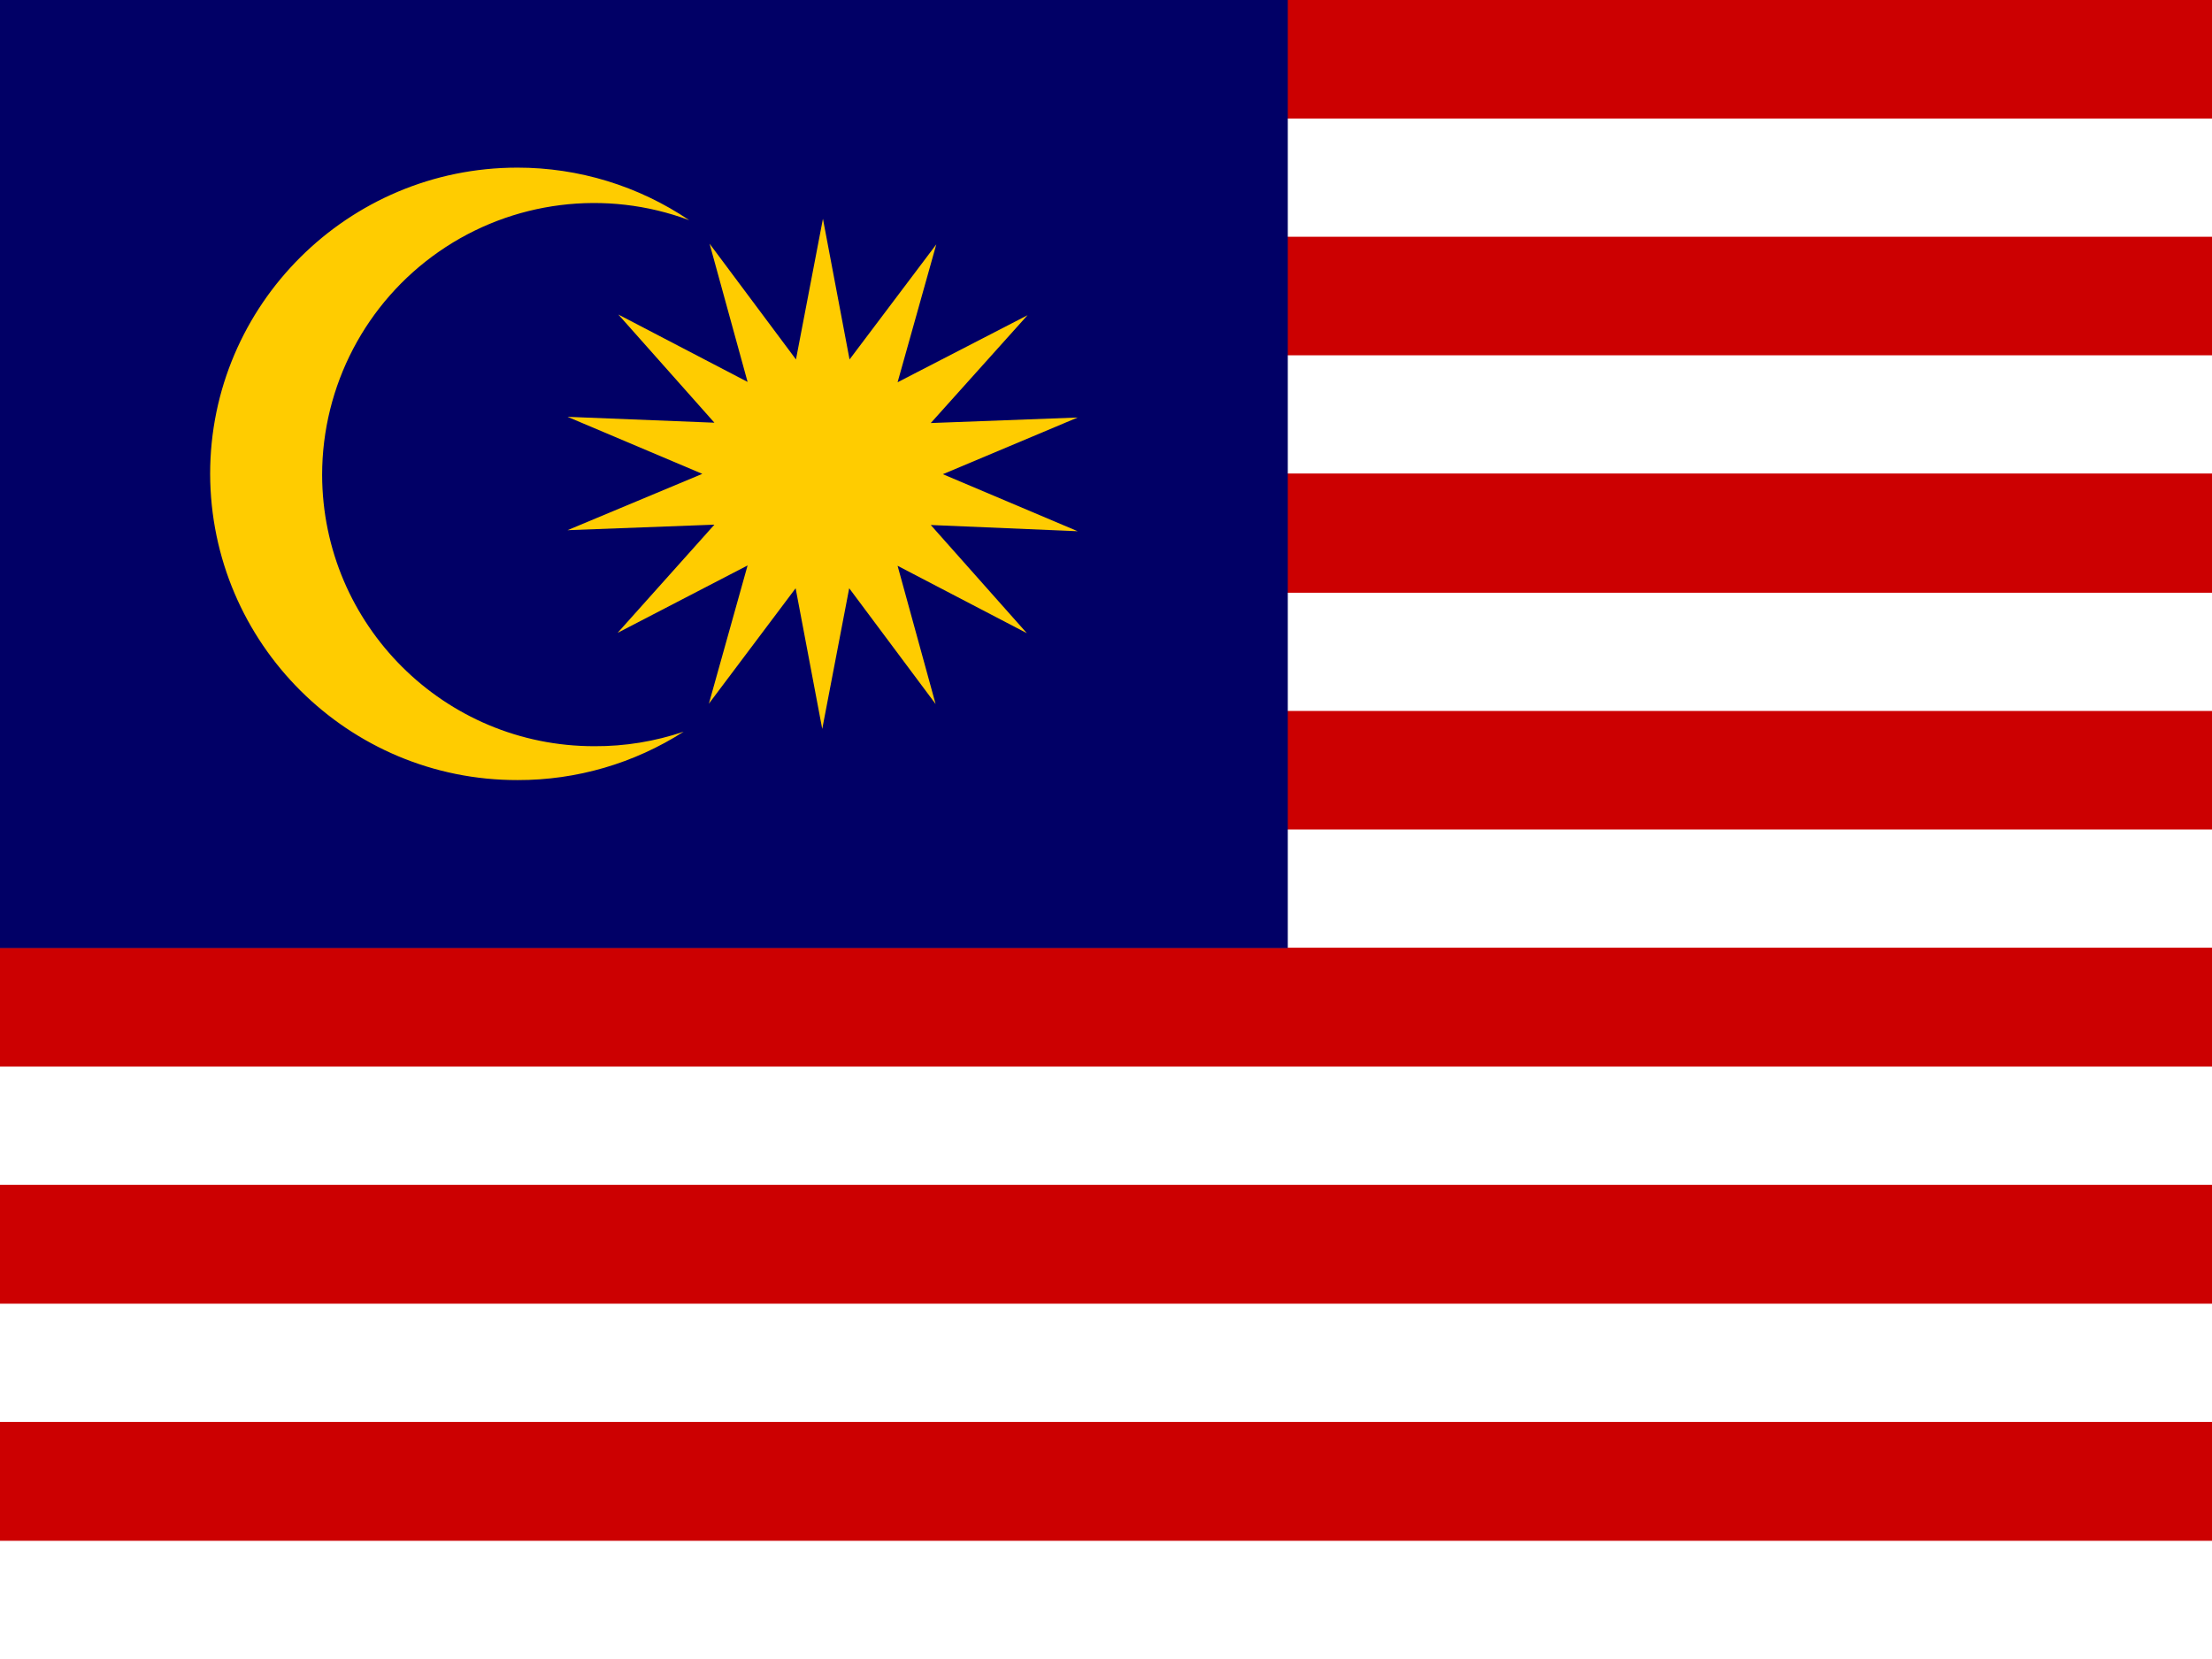
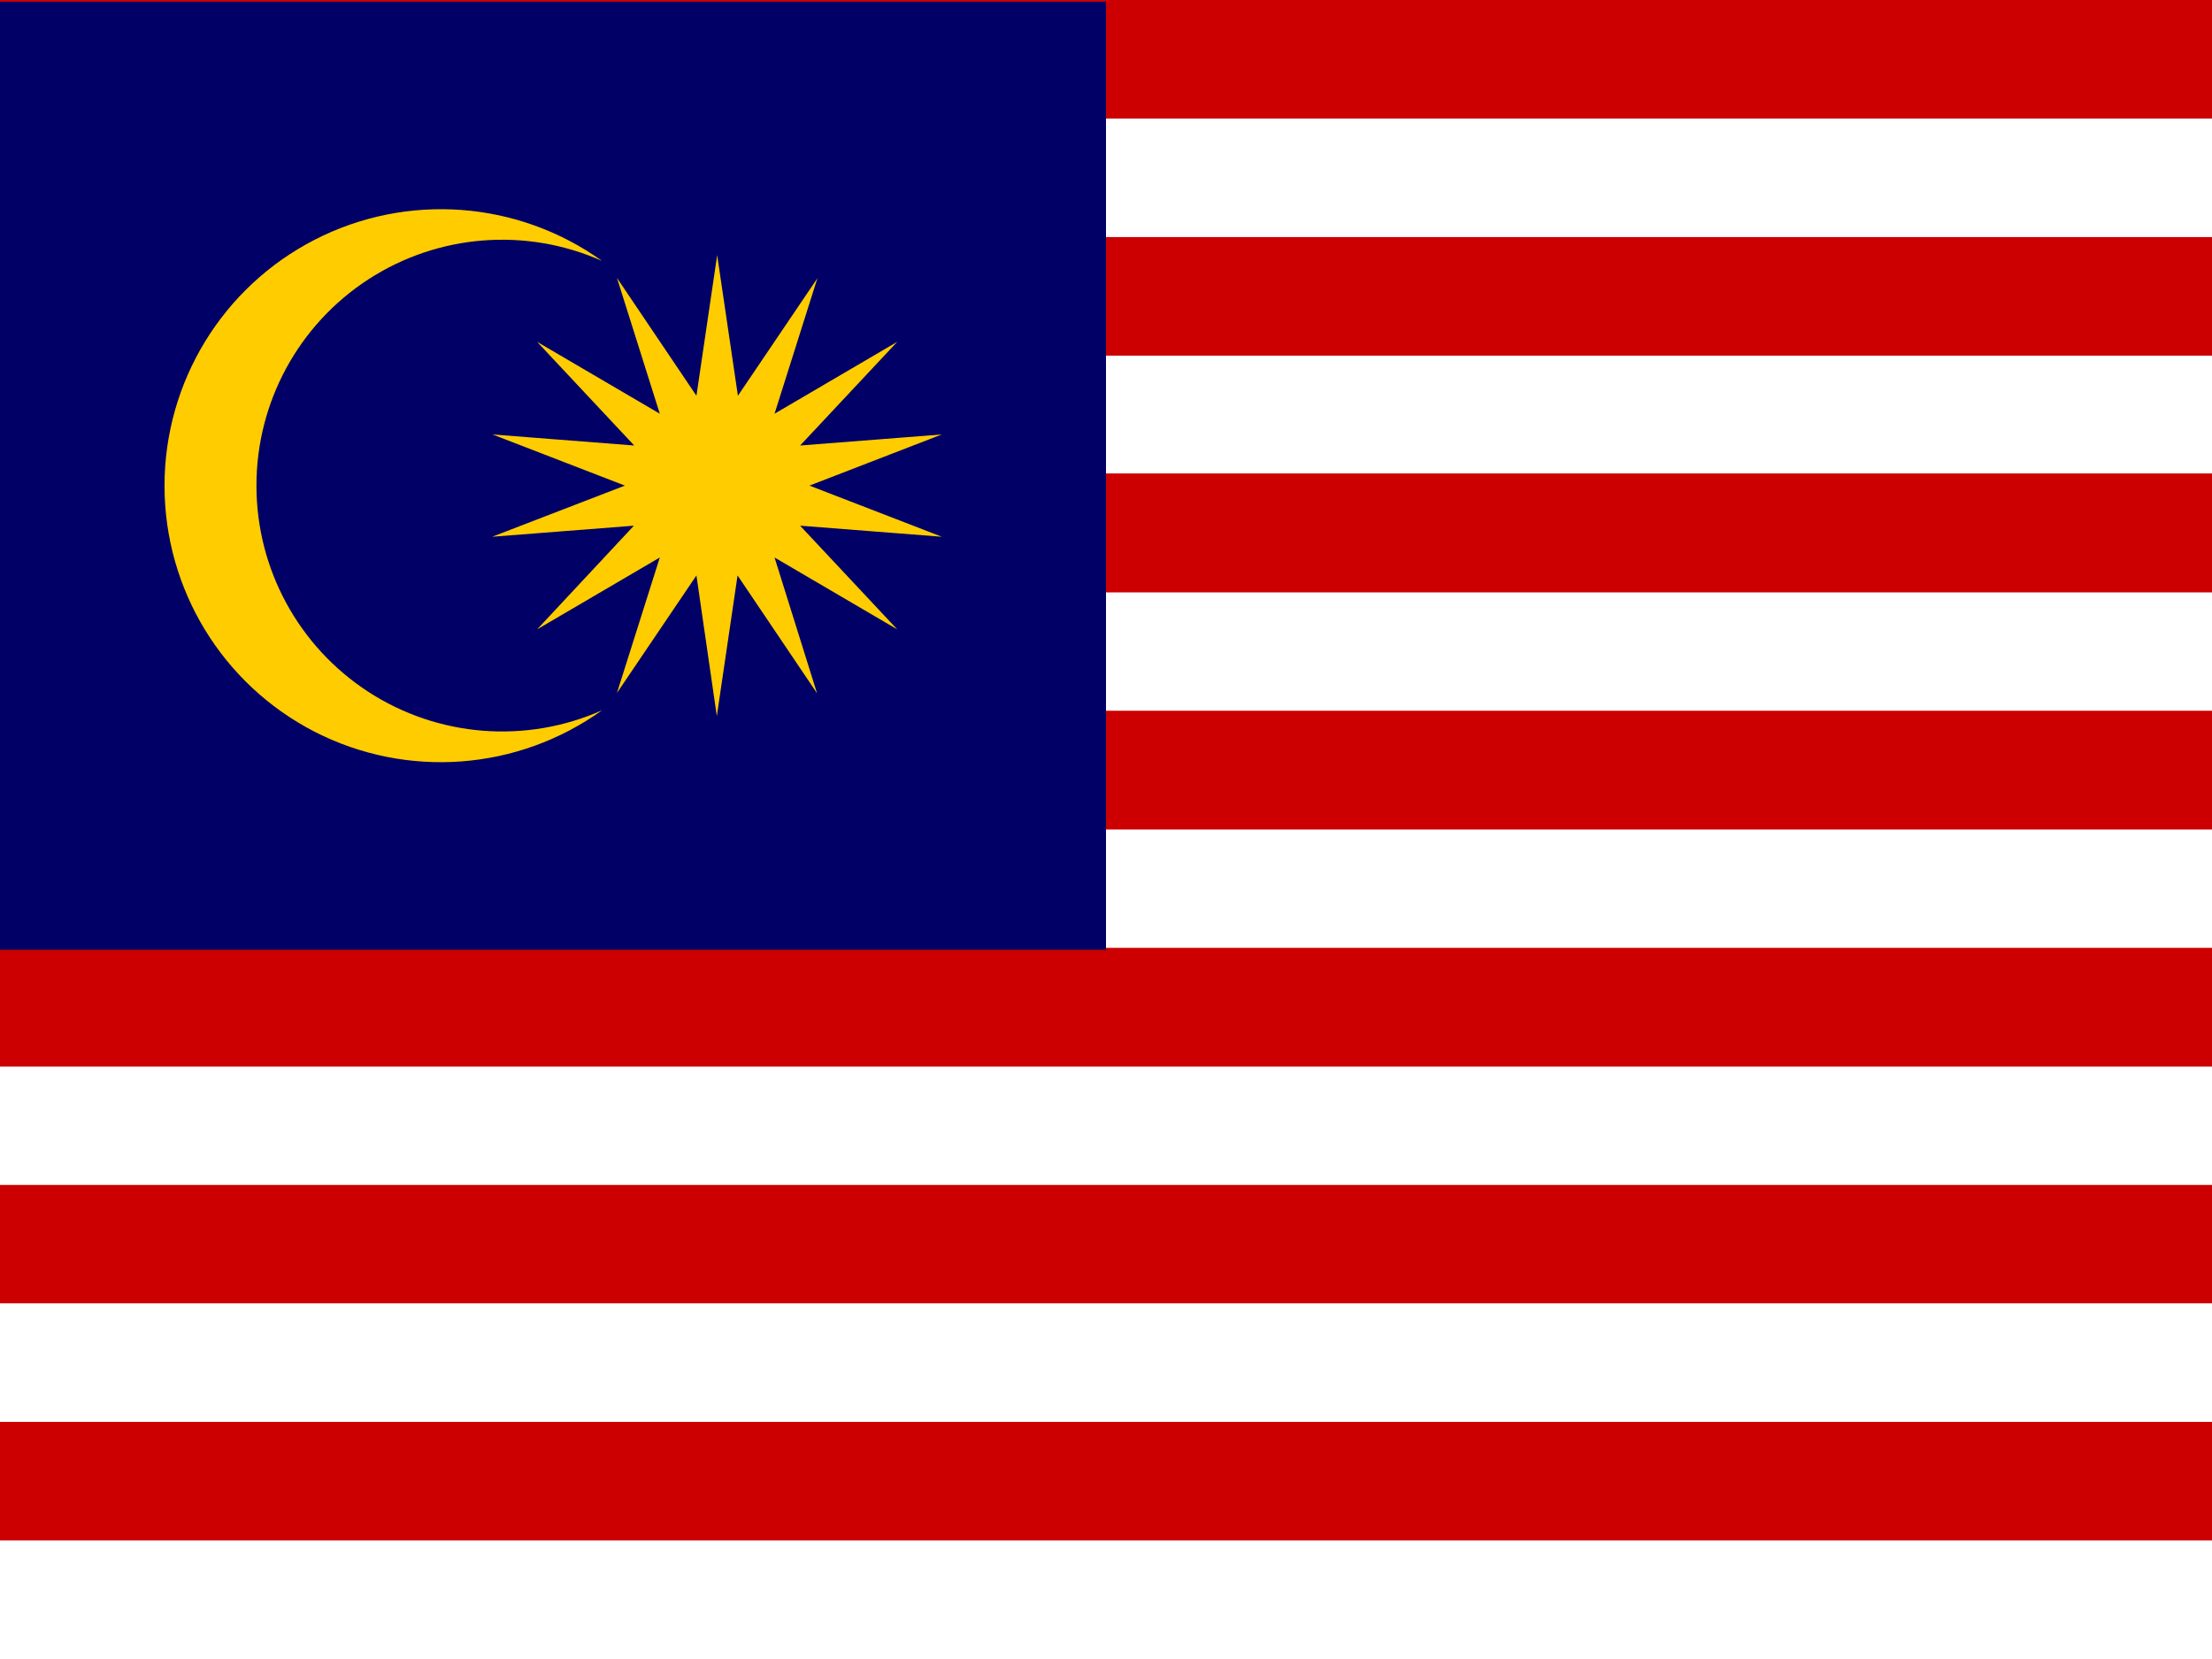
- <svg xmlns="http://www.w3.org/2000/svg" xmlns:xlink="http://www.w3.org/1999/xlink" id="flag-icon-css-my" viewBox="0 0 640 480">
-   <path fill="#cc0001" d="M0 0h640v480H0z" />
-   <path id="a" fill="#fff" d="M0 445.8h640V480H0z" />
-   <use width="100%" height="100%" transform="translate(0 -68.6)" xlink:href="#a" />
-   <use width="100%" height="100%" transform="translate(0 -137.2)" xlink:href="#a" />
-   <use width="100%" height="100%" transform="translate(0 -205.8)" xlink:href="#a" />
-   <use width="100%" height="100%" transform="translate(0 -274.3)" xlink:href="#a" />
-   <use width="100%" height="100%" transform="translate(0 -343)" xlink:href="#a" />
-   <use width="100%" height="100%" transform="translate(0 -411.5)" xlink:href="#a" />
-   <path fill="#010066" d="M0 0h372.6v274.3H0z" />
-   <g fill="#fc0">
-     <path d="M149.7 48.5c-49 0-88.9 39.7-88.9 88.6a88.8 88.8 0 0089 88.6 88.7 88.7 0 0048-14 78.9 78.9 0 01-25.8 4.2 78.7 78.7 0 01-78.8-78.5 78.7 78.7 0 01106.2-73.7 88.7 88.7 0 00-49.7-15.2z" />
-     <path d="M297.1 183.2l-37.4-19.5 11 40-25-33.5-7.8 40.7-7.7-40.7-25.1 33.4 11.2-40-37.6 19.5 28-31.3-42.5 1.6 39-16.3-39-16.5 42.5 1.7L178.9 91l37.4 19.5-11-40 25 33.5 7.8-40.7 7.7 40.7 25.1-33.3-11.2 39.9 37.6-19.4-28 31.2 42.5-1.6-39 16.4 39 16.5-42.5-1.8z" />
+ <svg xmlns="http://www.w3.org/2000/svg" id="flag-icons-my" viewBox="0 0 640 480">
+   <g clip-path="url(#my-a)">
+     <path fill="#C00" d="M0 0h640v480H0z" />
+     <path fill="#C00" d="M0 0h640v34.3H0z" />
+     <path fill="#fff" d="M0 34.3h640v34.3H0z" />
+     <path fill="#C00" d="M0 68.6h640v34.3H0z" />
+     <path fill="#fff" d="M0 102.9h640V137H0z" />
+     <path fill="#C00" d="M0 137.1h640v34.3H0z" />
+     <path fill="#fff" d="M0 171.4h640v34.3H0z" />
+     <path fill="#C00" d="M0 205.7h640V240H0z" />
+     <path fill="#fff" d="M0 240h640v34.3H0z" />
+     <path fill="#C00" d="M0 274.3h640v34.3H0z" />
+     <path fill="#fff" d="M0 308.6h640v34.3H0z" />
+     <path fill="#C00" d="M0 342.9h640V377H0z" />
+     <path fill="#fff" d="M0 377.1h640v34.3H0z" />
+     <path fill="#C00" d="M0 411.4h640v34.3H0z" />
+     <path fill="#fff" d="M0 445.7h640V480H0z" />
+     <path fill="#006" d="M0 .5h320v274.3H0z" />
+     <path fill="#FC0" d="m207.5 73.8 6 40.7 23-34-12.4 39.2 35.5-20.8-28.1 30 41-3.2-38.3 14.8 38.3 14.8-41-3.2 28.1 30-35.5-20.8 12.3 39.3-23-34.1-6 40.7-5.9-40.7-23 34 12.4-39.2-35.5 20.8 28-30-41 3.2 38.4-14.8-38.3-14.8 41 3.2-28.1-30 35.5 20.8-12.4-39.3 23 34.1zm-33.3 1.7a71.1 71.1 0 0 0-100 65 71.1 71.1 0 0 0 100 65 80 80 0 0 1-83.2 6.2 80 80 0 0 1-43.4-71.2 80 80 0 0 1 126.6-65" />
  </g>
+   <defs>
+     <clipPath id="my-a">
+       <path fill="#fff" d="M0 0h640v480H0z" />
+     </clipPath>
+   </defs>
</svg>
